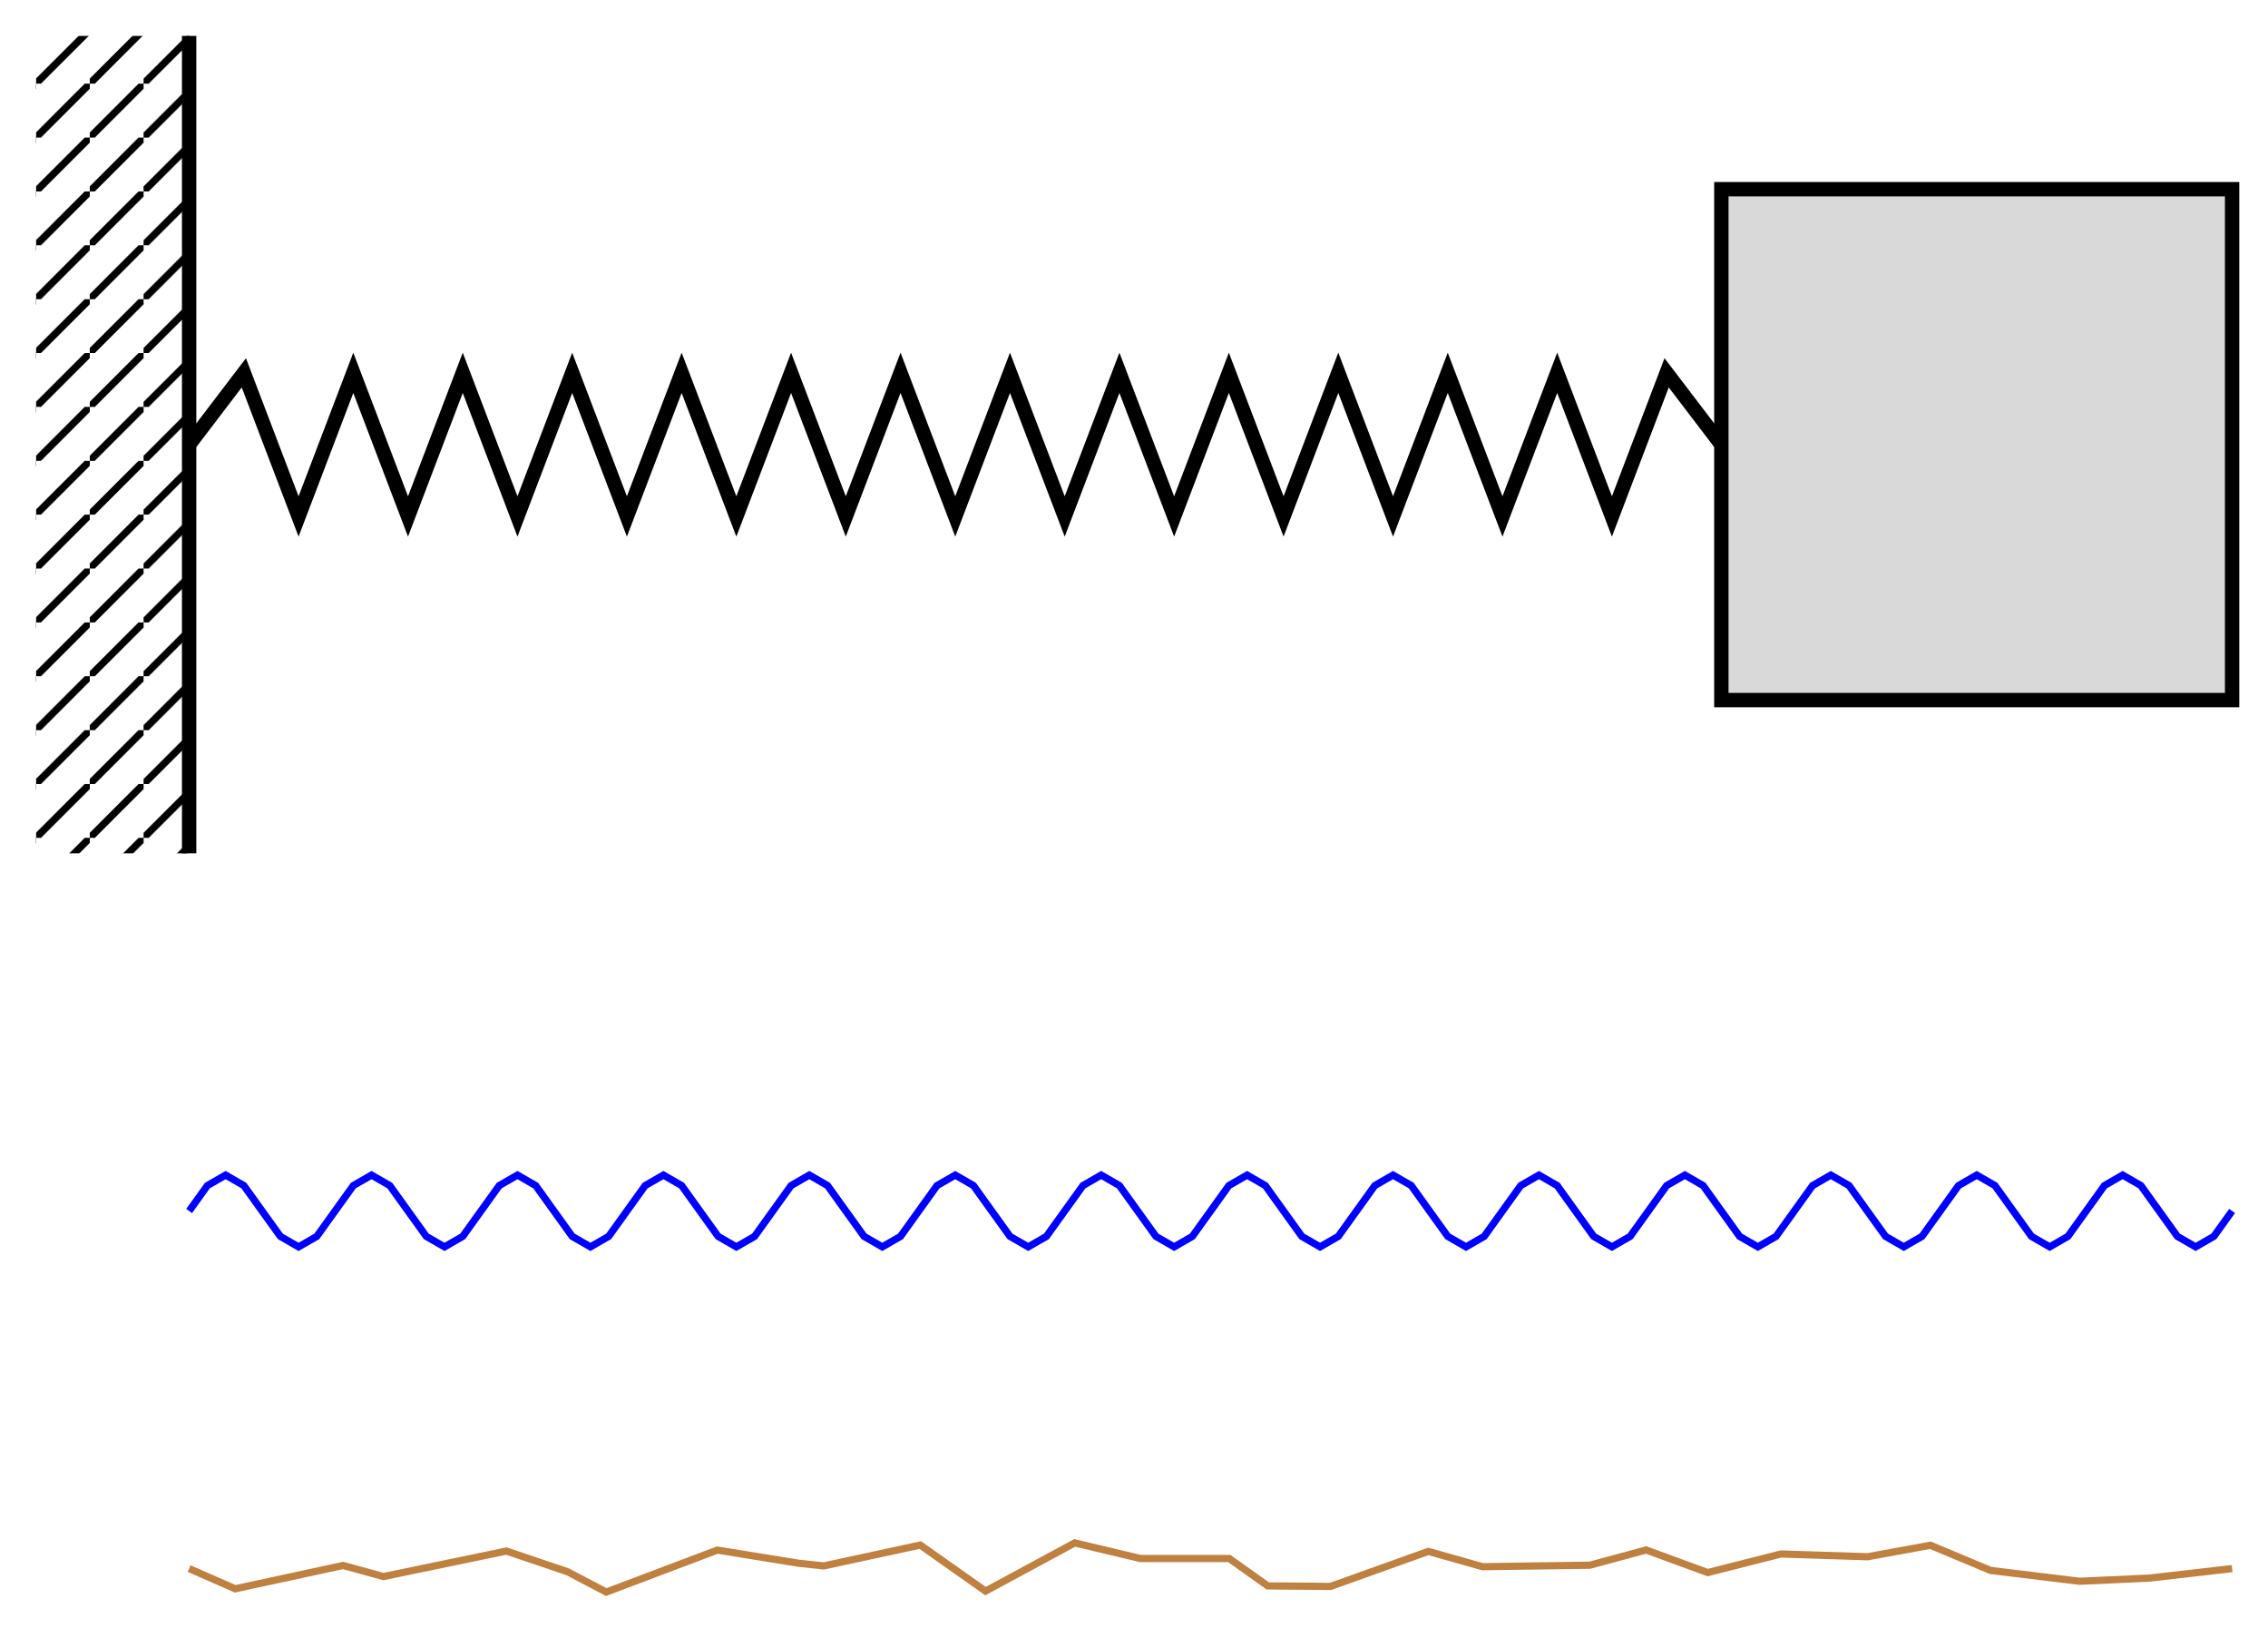
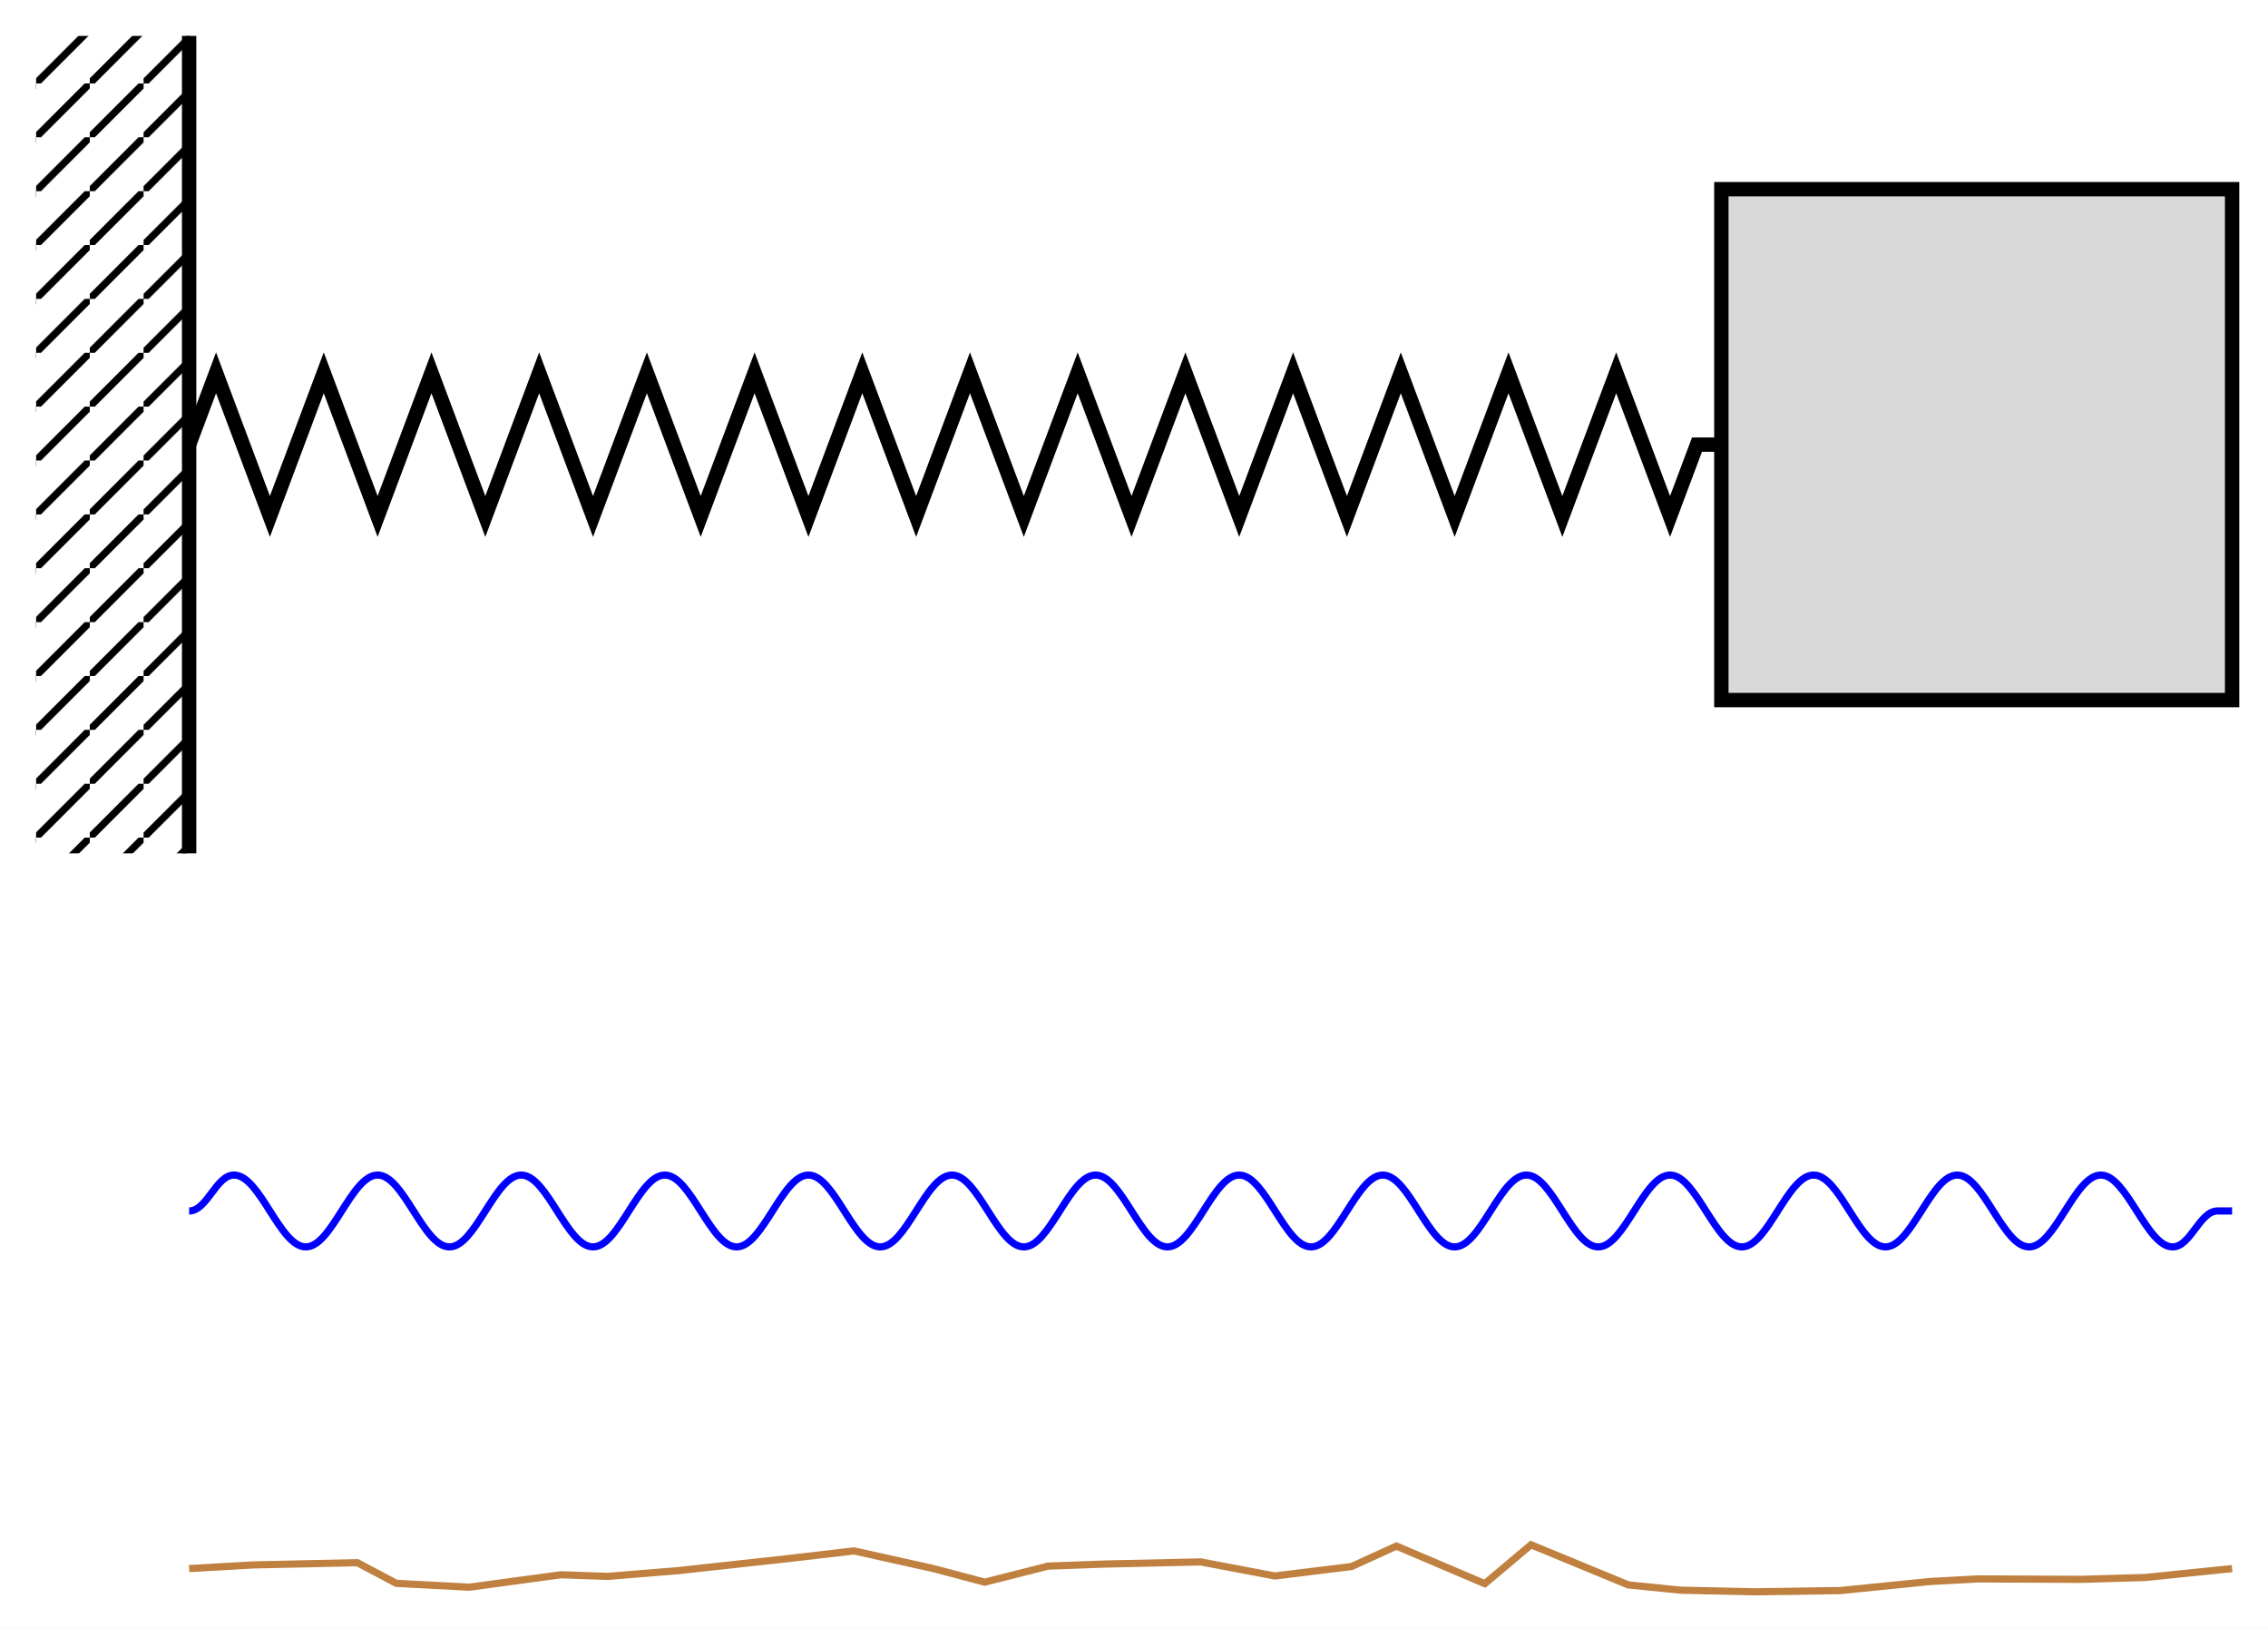
- <svg xmlns="http://www.w3.org/2000/svg" viewBox="-1.993 -88.335 125.875 90.327" width="125.875pt" height="90.327pt" role="img" aria-labelledby="tr-title">
-   <rect x="-1.993" y="-88.335" width="125.875" height="90.327" fill="#ffffff" />
+ <svg xmlns="http://www.w3.org/2000/svg" viewBox="-1.993 -88.32 125.875 90.312" width="125.875pt" height="90.312pt" role="img" aria-labelledby="tr-title">
+   <rect x="-1.993" y="-88.32" width="125.875" height="90.312" fill="#ffffff" />
  <defs>
    <pattern id="tr-p1" patternUnits="userSpaceOnUse" width="2.989" height="2.989">
      <line x1="-0.299" y1="3.288" x2="3.288" y2="-0.299" stroke="#000000" stroke-width="0.399" />
    </pattern>
  </defs>
-   <path d="M0 -40.988 M0 -40.988 L8.504 -40.988 L8.504 -86.342 L0 -86.342 Z" fill="url(#tr-p1)" />
-   <path d="M8.504 -40.988 L8.504 -86.342" fill="none" stroke="#000000" stroke-width="0.797" stroke-miterlimit="10" />
-   <path d="M8.504 -63.665 L11.541 -67.65 L14.578 -59.68 L17.615 -67.65 L20.652 -59.68 L23.69 -67.65 L26.727 -59.68 L29.764 -67.65 L32.801 -59.68 L35.838 -67.65 L38.875 -59.68 L41.912 -67.65 L44.949 -59.68 L47.987 -67.65 L51.024 -59.68 L54.061 -67.65 L57.098 -59.68 L60.135 -67.65 L63.172 -59.68 L66.209 -67.65 L69.246 -59.68 L72.283 -67.65 L75.321 -59.68 L78.358 -67.65 L81.395 -59.68 L84.432 -67.65 L87.469 -59.68 L90.506 -67.65 L93.543 -63.665" fill="none" stroke="#000000" stroke-width="0.797" stroke-miterlimit="10" />
-   <path d="M93.543 -49.492 M93.543 -49.492 L121.89 -49.492 L121.89 -77.838 L93.543 -77.838 Z" fill="#d9d9d9" stroke="#000000" stroke-width="0.797" stroke-miterlimit="10" />
-   <path d="M8.504 -21.145 L9.516 -22.554 L10.529 -23.138 L11.541 -22.554 L12.553 -21.145 L13.566 -19.736 L14.578 -19.153 L15.591 -19.736 L16.603 -21.145 L17.615 -22.554 L18.628 -23.138 L19.64 -22.554 L20.652 -21.145 L21.665 -19.736 L22.677 -19.153 L23.69 -19.736 L24.702 -21.145 L25.714 -22.554 L26.727 -23.138 L27.739 -22.554 L28.751 -21.145 L29.764 -19.736 L30.776 -19.153 L31.789 -19.736 L32.801 -21.145 L33.813 -22.554 L34.826 -23.138 L35.838 -22.554 L36.85 -21.145 L37.863 -19.736 L38.875 -19.153 L39.888 -19.736 L40.9 -21.145 L41.912 -22.554 L42.925 -23.138 L43.937 -22.554 L44.949 -21.145 L45.962 -19.736 L46.974 -19.153 L47.987 -19.736 L48.999 -21.145 L50.011 -22.554 L51.024 -23.138 L52.036 -22.554 L53.048 -21.145 L54.061 -19.736 L55.073 -19.153 L56.085 -19.736 L57.098 -21.145 L58.11 -22.554 L59.123 -23.138 L60.135 -22.554 L61.147 -21.145 L62.16 -19.736 L63.172 -19.153 L64.184 -19.736 L65.197 -21.145 L66.209 -22.554 L67.222 -23.138 L68.234 -22.554 L69.246 -21.145 L70.259 -19.736 L71.271 -19.153 L72.283 -19.736 L73.296 -21.145 L74.308 -22.554 L75.321 -23.138 L76.333 -22.554 L77.345 -21.145 L78.358 -19.736 L79.37 -19.153 L80.382 -19.736 L81.395 -21.145 L82.407 -22.554 L83.42 -23.138 L84.432 -22.554 L85.444 -21.145 L86.457 -19.736 L87.469 -19.153 L88.481 -19.736 L89.494 -21.145 L90.506 -22.554 L91.519 -23.138 L92.531 -22.554 L93.543 -21.145 L94.556 -19.736 L95.568 -19.153 L96.58 -19.736 L97.593 -21.145 L98.605 -22.554 L99.618 -23.138 L100.63 -22.554 L101.642 -21.145 L102.655 -19.736 L103.667 -19.153 L104.679 -19.736 L105.692 -21.145 L106.704 -22.554 L107.717 -23.138 L108.729 -22.554 L109.741 -21.145 L110.754 -19.736 L111.766 -19.153 L112.778 -19.736 L113.791 -21.145 L114.803 -22.554 L115.816 -23.138 L116.828 -22.554 L117.84 -21.145 L118.853 -19.736 L119.865 -19.153 L120.877 -19.736 L121.89 -21.145" fill="none" stroke="#0000ff" stroke-width="0.399" stroke-miterlimit="10" />
-   <path d="M8.504 -1.303 L11.061 -0.182 L17.051 -1.477 L19.29 -0.861 L26.114 -2.277 L29.517 -1.124 L31.656 0 L37.823 -2.331 L42.319 -1.602 L43.728 -1.452 L49.081 -2.609 L52.704 -0.054 L57.656 -2.729 L61.296 -1.863 L66.231 -1.863 L68.368 -0.343 L71.854 -0.314 L77.282 -2.258 L80.285 -1.409 L86.243 -1.491 L89.367 -2.336 L92.787 -1.082 L96.85 -2.114 L101.66 -1.961 L105.145 -2.598 L108.481 -1.202 L113.424 -0.6 L117.298 -0.776 L121.89 -1.303" fill="none" stroke="#bf8040" stroke-width="0.399" stroke-miterlimit="10" />
+   <path d="M0 -40.973 M0 -40.973 L8.504 -40.973 L8.504 -86.327 L0 -86.327 Z" fill="url(#tr-p1)" />
+   <path d="M8.504 -40.973 L8.504 -86.327" fill="none" stroke="#000000" stroke-width="0.797" stroke-miterlimit="10" />
+   <path d="M8.504 -63.65 L9.998 -67.635 L12.987 -59.665 L15.976 -67.635 L18.965 -59.665 L21.954 -67.635 L24.942 -59.665 L27.931 -67.635 L30.92 -59.665 L33.909 -67.635 L36.897 -59.665 L39.886 -67.635 L42.875 -59.665 L45.864 -67.635 L48.853 -59.665 L51.841 -67.635 L54.83 -59.665 L57.819 -67.635 L60.808 -59.665 L63.797 -67.635 L66.785 -59.665 L69.774 -67.635 L72.763 -59.665 L75.752 -67.635 L78.741 -59.665 L81.729 -67.635 L84.718 -59.665 L87.707 -67.635 L90.696 -59.665 L92.19 -63.65 L93.543 -63.65" fill="none" stroke="#000000" stroke-width="0.797" stroke-miterlimit="10" />
+   <path d="M93.543 -49.477 M93.543 -49.477 L121.89 -49.477 L121.89 -77.823 L93.543 -77.823 Z" fill="#d9d9d9" stroke="#000000" stroke-width="0.797" stroke-miterlimit="10" />
+   <path d="M8.504 -21.13 C9.5 -21.13 9.998 -23.123 10.995 -23.123 C11.716 -23.123 12.338 -22.151 12.987 -21.13 C13.637 -20.11 14.258 -19.138 14.98 -19.138 C15.701 -19.138 16.323 -20.11 16.972 -21.13 C17.622 -22.151 18.243 -23.123 18.965 -23.123 C19.686 -23.123 20.308 -22.151 20.957 -21.13 C21.607 -20.11 22.228 -19.138 22.95 -19.138 C23.671 -19.138 24.293 -20.11 24.942 -21.13 C25.592 -22.151 26.214 -23.123 26.935 -23.123 C27.656 -23.123 28.278 -22.151 28.927 -21.13 C29.577 -20.11 30.199 -19.138 30.92 -19.138 C31.641 -19.138 32.263 -20.11 32.912 -21.13 C33.562 -22.151 34.184 -23.123 34.905 -23.123 C35.626 -23.123 36.248 -22.151 36.897 -21.13 C37.547 -20.11 38.169 -19.138 38.89 -19.138 C39.611 -19.138 40.233 -20.11 40.883 -21.13 C41.532 -22.151 42.154 -23.123 42.875 -23.123 C43.596 -23.123 44.218 -22.151 44.868 -21.13 C45.517 -20.11 46.139 -19.138 46.86 -19.138 C47.581 -19.138 48.203 -20.11 48.853 -21.13 C49.502 -22.151 50.124 -23.123 50.845 -23.123 C51.566 -23.123 52.188 -22.151 52.838 -21.13 C53.487 -20.11 54.109 -19.138 54.83 -19.138 C55.552 -19.138 56.173 -20.11 56.823 -21.13 C57.472 -22.151 58.094 -23.123 58.815 -23.123 C59.537 -23.123 60.158 -22.151 60.808 -21.13 C61.457 -20.11 62.079 -19.138 62.8 -19.138 C63.522 -19.138 64.143 -20.11 64.793 -21.13 C65.442 -22.151 66.064 -23.123 66.785 -23.123 C67.507 -23.123 68.128 -22.151 68.778 -21.13 C69.427 -20.11 70.049 -19.138 70.77 -19.138 C71.492 -19.138 72.113 -20.11 72.763 -21.13 C73.413 -22.151 74.034 -23.123 74.755 -23.123 C75.477 -23.123 76.098 -22.151 76.748 -21.13 C77.398 -20.11 78.019 -19.138 78.741 -19.138 C79.462 -19.138 80.084 -20.11 80.733 -21.13 C81.383 -22.151 82.004 -23.123 82.726 -23.123 C83.447 -23.123 84.069 -22.151 84.718 -21.13 C85.368 -20.11 85.989 -19.138 86.711 -19.138 C87.432 -19.138 88.054 -20.11 88.703 -21.13 C89.353 -22.151 89.974 -23.123 90.696 -23.123 C91.417 -23.123 92.039 -22.151 92.688 -21.13 C93.338 -20.11 93.959 -19.138 94.681 -19.138 C95.402 -19.138 96.024 -20.11 96.673 -21.13 C97.323 -22.151 97.945 -23.123 98.666 -23.123 C99.387 -23.123 100.009 -22.151 100.658 -21.13 C101.308 -20.11 101.93 -19.138 102.651 -19.138 C103.372 -19.138 103.994 -20.11 104.643 -21.13 C105.293 -22.151 105.915 -23.123 106.636 -23.123 C107.357 -23.123 107.979 -22.151 108.628 -21.13 C109.278 -20.11 109.9 -19.138 110.621 -19.138 C111.342 -19.138 111.964 -20.11 112.614 -21.13 C113.263 -22.151 113.885 -23.123 114.606 -23.123 C115.327 -23.123 115.949 -22.151 116.599 -21.13 C117.248 -20.11 117.87 -19.138 118.591 -19.138 C119.587 -19.138 120.086 -21.13 121.082 -21.13 L121.89 -21.13" fill="none" stroke="#0000ff" stroke-width="0.399" stroke-miterlimit="10" />
+   <path d="M8.504 -1.288 L12.035 -1.491 L17.84 -1.617 L20.003 -0.47 L24.057 -0.256 L29.138 -0.946 L31.725 -0.855 L35.641 -1.174 L41.641 -1.831 L45.407 -2.269 L49.785 -1.295 L52.665 -0.536 L56.176 -1.426 L59.299 -1.54 L64.651 -1.659 L68.762 -0.878 L73.017 -1.402 L75.51 -2.539 L80.415 -0.451 L82.98 -2.61 L88.378 -0.384 L91.3 -0.09 L95.399 0 L100.147 -0.069 L105.108 -0.57 L107.788 -0.716 L113.501 -0.691 L117.071 -0.795 L121.89 -1.288" fill="none" stroke="#bf8040" stroke-width="0.399" stroke-miterlimit="10" />
</svg>
